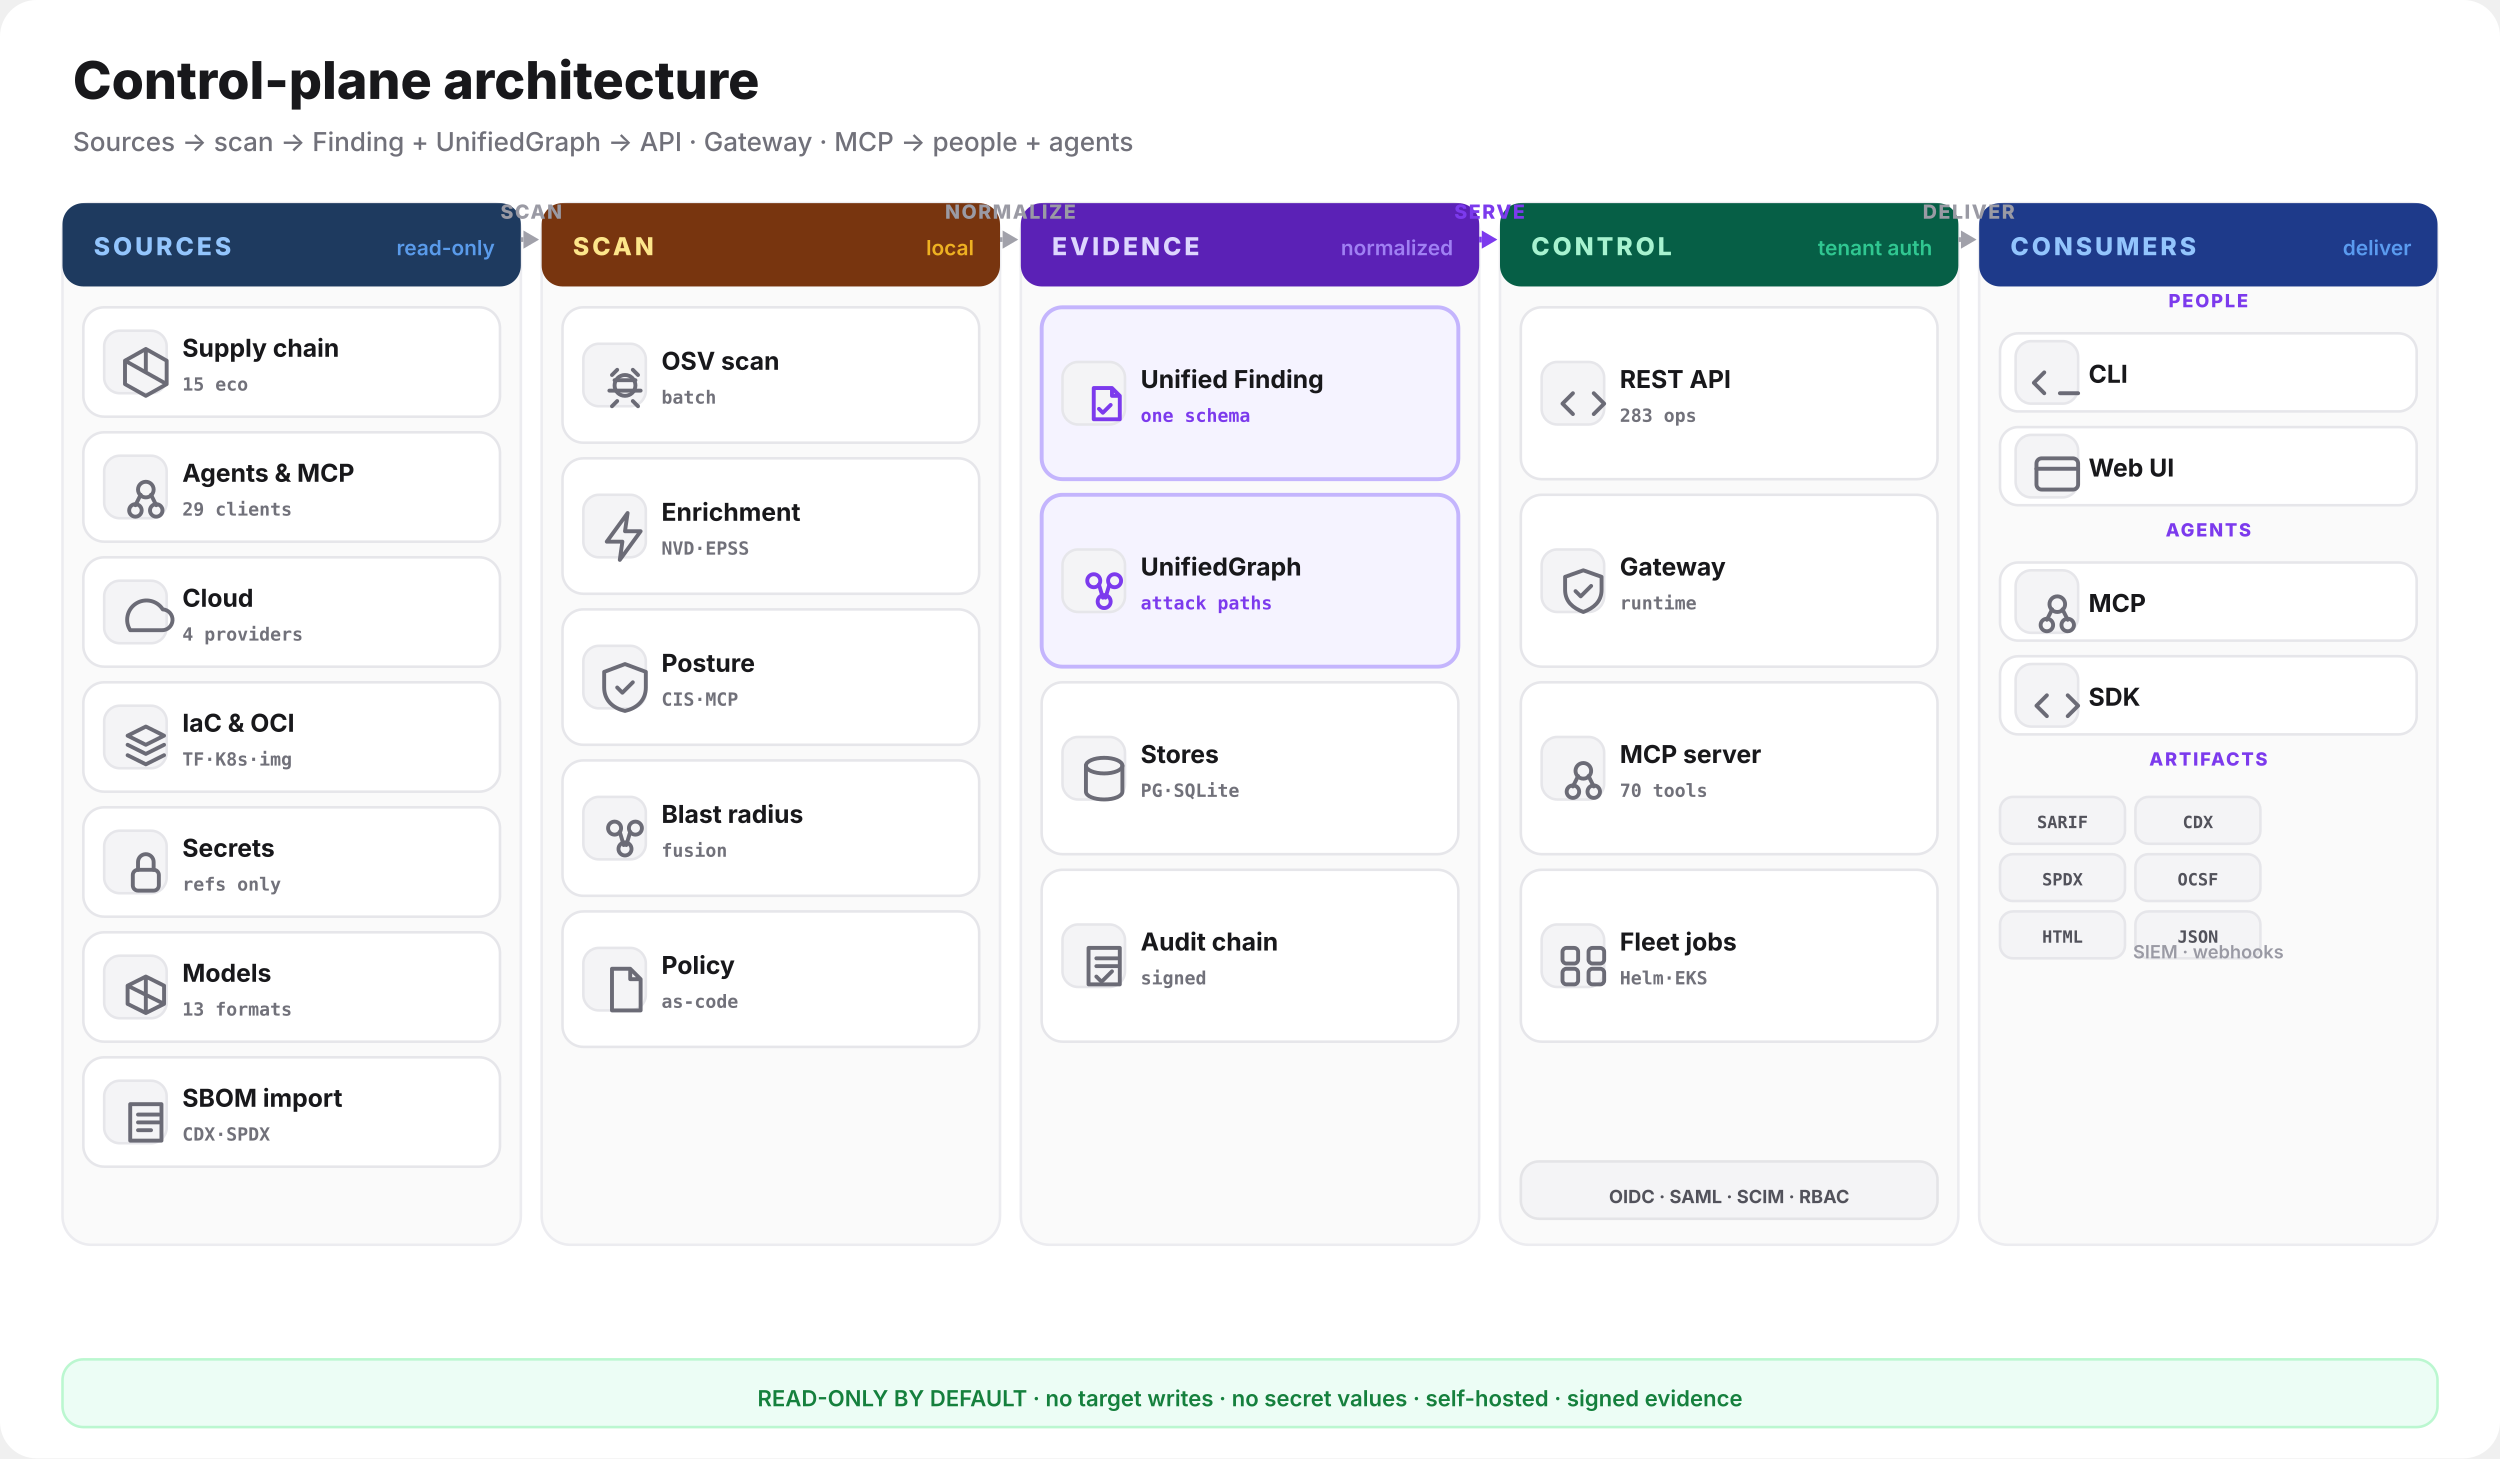
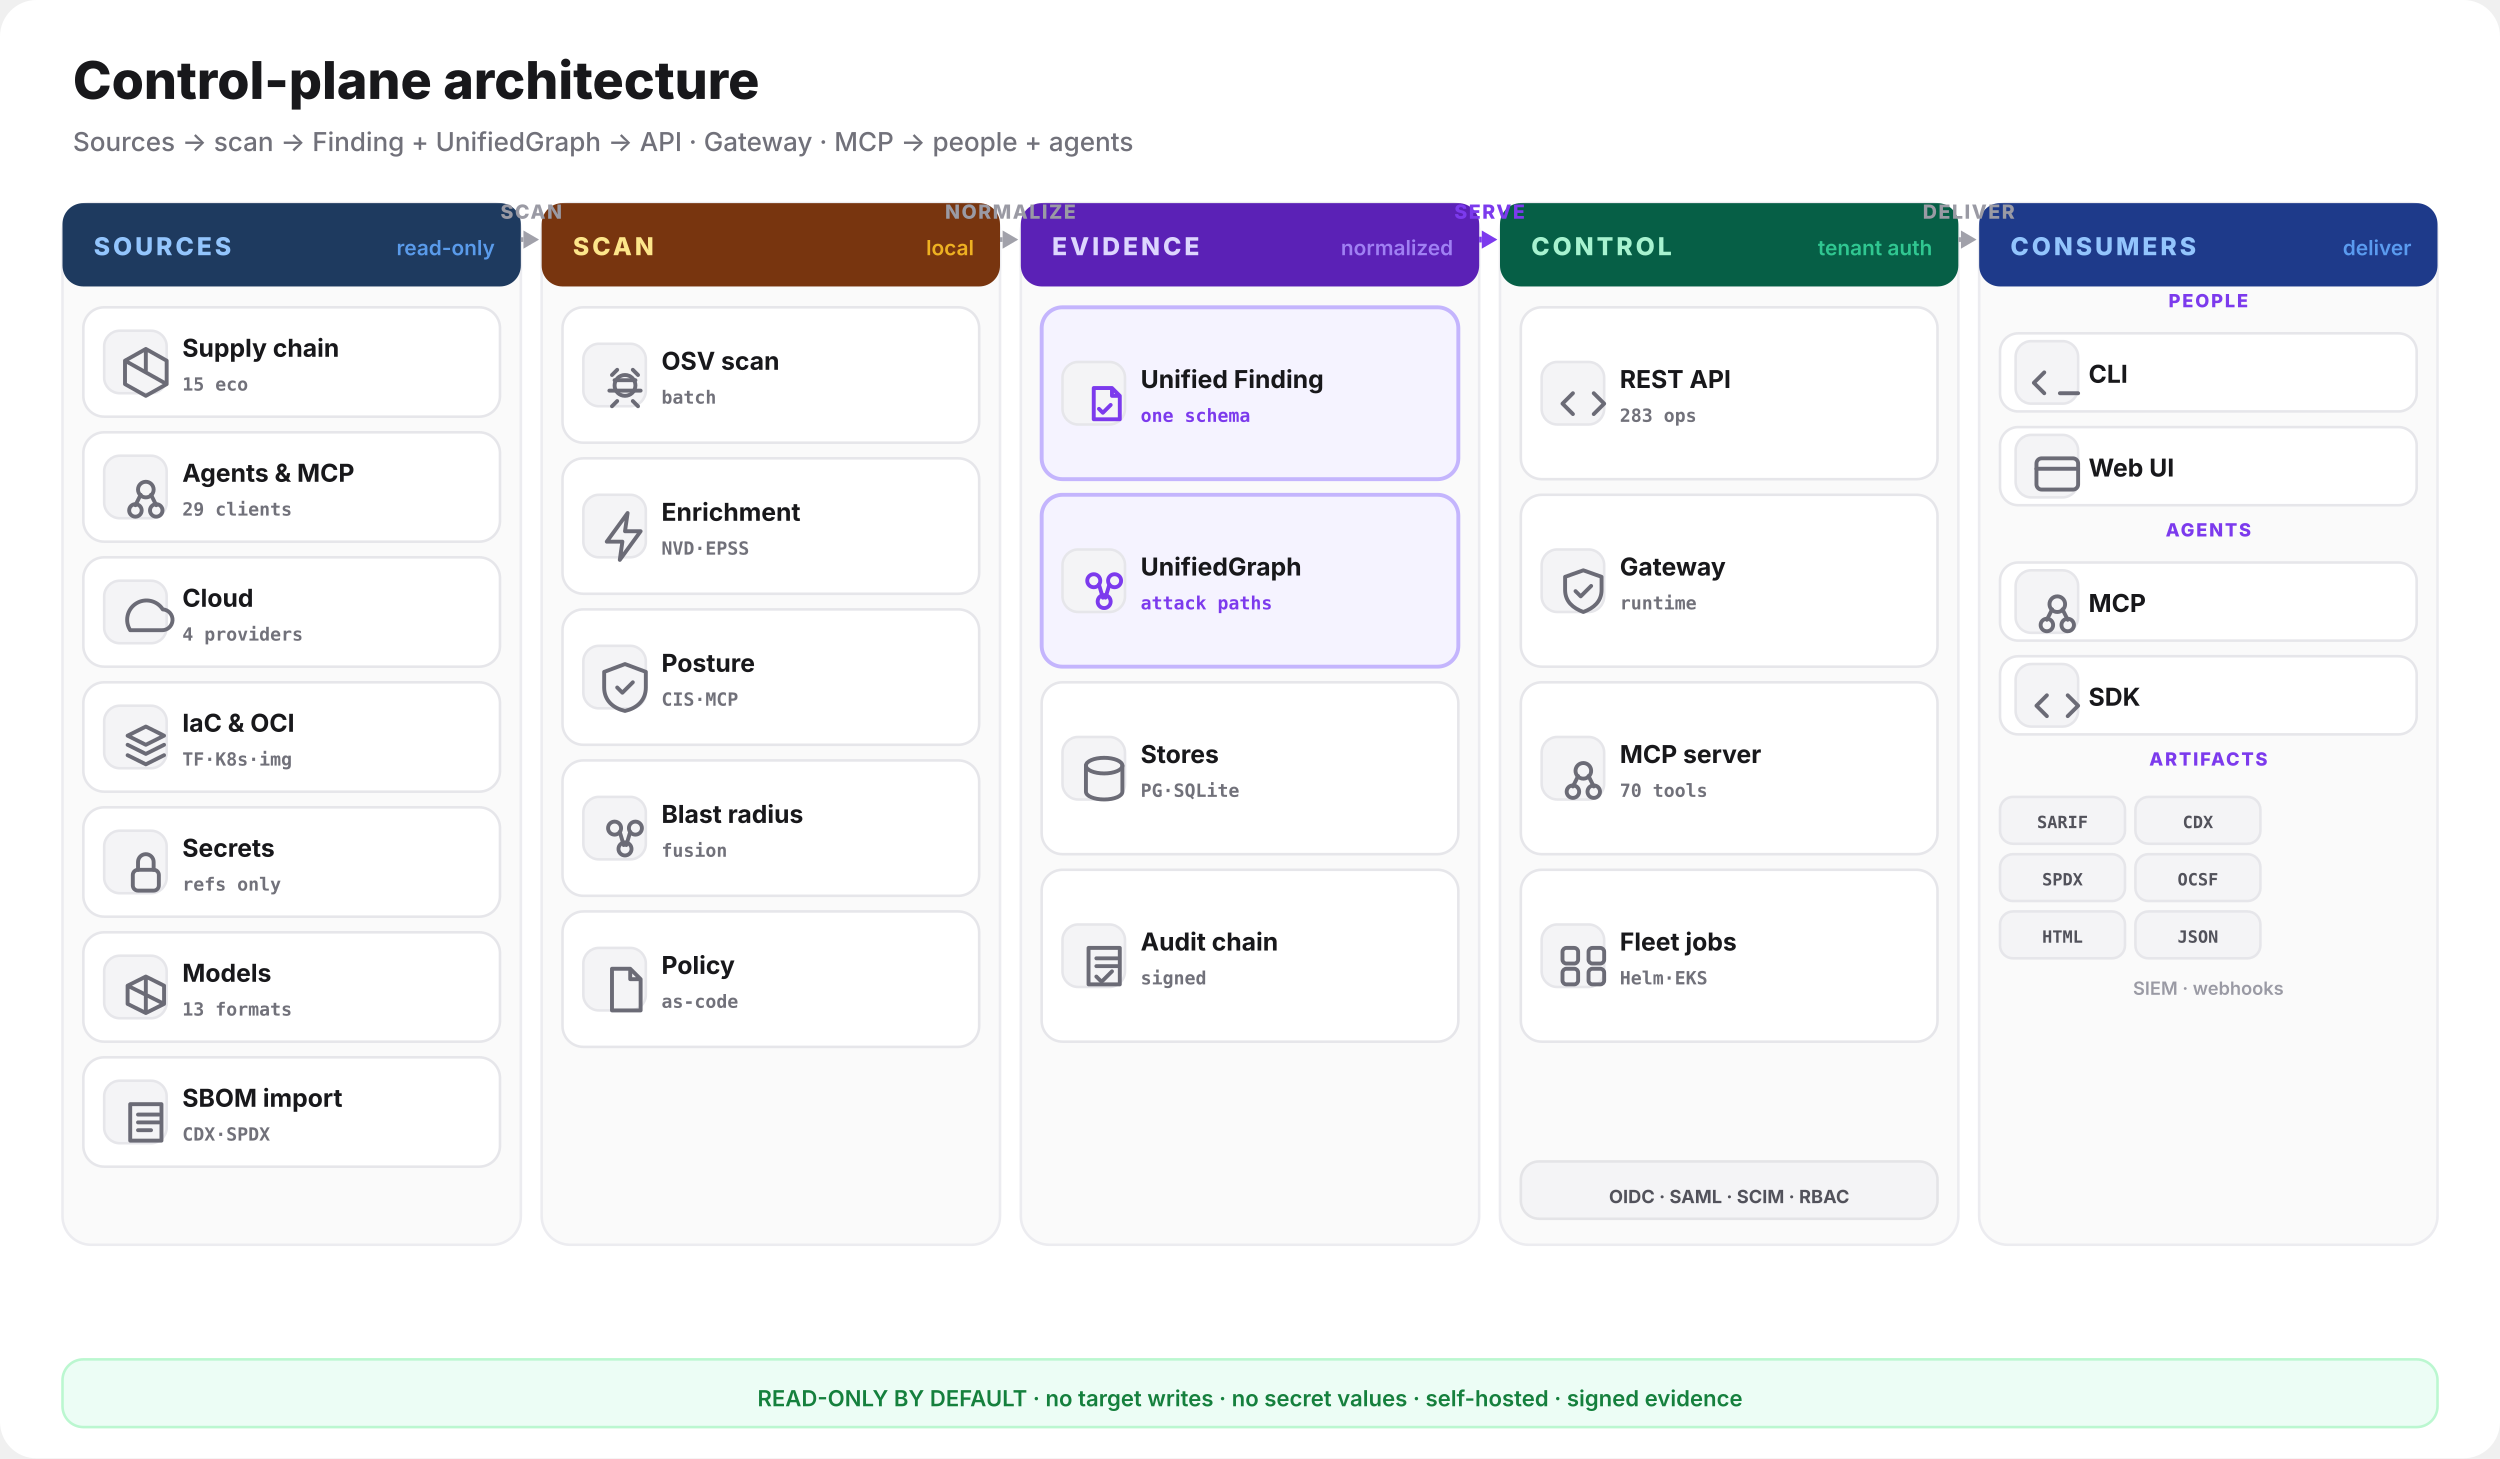
<svg xmlns="http://www.w3.org/2000/svg" width="960" height="560" viewBox="0 0 960 560" fill="none">
  <rect width="960" height="560" rx="14" fill="#ffffff" />
  <text x="28" y="38" font-family="Inter,system-ui,sans-serif" font-size="20" font-weight="800" fill="#18181b">Control-plane architecture</text>
  <text x="28" y="58" font-family="Inter,system-ui,sans-serif" font-size="10" font-weight="500" fill="#71717a">Sources -&gt; scan -&gt; Finding + UnifiedGraph -&gt; API · Gateway · MCP -&gt; people + agents</text>
  <rect x="24" y="78" width="176" height="400" rx="11" fill="#fafafa" stroke="#ececf0" />
  <rect x="24" y="78" width="176" height="32" rx="8" fill="#1e3a5f" />
  <text x="36" y="98" font-family="Inter,system-ui,sans-serif" font-size="9.5" font-weight="800" letter-spacing="0.12em" fill="#93c5fd">SOURCES</text>
  <text x="190" y="98" text-anchor="end" font-family="Inter,system-ui,sans-serif" font-size="8" font-weight="600" fill="#60a5fa" opacity="0.9">read-only</text>
  <rect x="208" y="78" width="176" height="400" rx="11" fill="#fafafa" stroke="#ececf0" />
  <rect x="208" y="78" width="176" height="32" rx="8" fill="#78350f" />
  <text x="220" y="98" font-family="Inter,system-ui,sans-serif" font-size="9.5" font-weight="800" letter-spacing="0.12em" fill="#fde68a">SCAN</text>
  <text x="374" y="98" text-anchor="end" font-family="Inter,system-ui,sans-serif" font-size="8" font-weight="600" fill="#fbbf24" opacity="0.9">local</text>
  <rect x="392" y="78" width="176" height="400" rx="11" fill="#fafafa" stroke="#ececf0" />
  <rect x="392" y="78" width="176" height="32" rx="8" fill="#5b21b6" />
  <text x="404" y="98" font-family="Inter,system-ui,sans-serif" font-size="9.5" font-weight="800" letter-spacing="0.12em" fill="#ddd6fe">EVIDENCE</text>
  <text x="558" y="98" text-anchor="end" font-family="Inter,system-ui,sans-serif" font-size="8" font-weight="600" fill="#a78bfa" opacity="0.9">normalized</text>
  <rect x="576" y="78" width="176" height="400" rx="11" fill="#fafafa" stroke="#ececf0" />
  <rect x="576" y="78" width="176" height="32" rx="8" fill="#065f46" />
  <text x="588" y="98" font-family="Inter,system-ui,sans-serif" font-size="9.5" font-weight="800" letter-spacing="0.12em" fill="#a7f3d0">CONTROL</text>
  <text x="742" y="98" text-anchor="end" font-family="Inter,system-ui,sans-serif" font-size="8" font-weight="600" fill="#34d399" opacity="0.9">tenant auth</text>
  <rect x="760" y="78" width="176" height="400" rx="11" fill="#fafafa" stroke="#ececf0" />
  <rect x="760" y="78" width="176" height="32" rx="8" fill="#1e3a8a" />
  <text x="772" y="98" font-family="Inter,system-ui,sans-serif" font-size="9.5" font-weight="800" letter-spacing="0.12em" fill="#93c5fd">CONSUMERS</text>
  <text x="926" y="98" text-anchor="end" font-family="Inter,system-ui,sans-serif" font-size="8" font-weight="600" fill="#60a5fa" opacity="0.9">deliver</text>
  <rect x="32" y="118" width="160" height="42" rx="8" fill="#ffffff" stroke="#e6e6ea" stroke-width="1" />
  <rect x="40" y="127" width="24" height="24" rx="6" fill="#f4f4f6" stroke="#e6e6ea" />
  <g transform="translate(44,131)" fill="none" stroke="#6b6b76" stroke-width="1.5" stroke-linecap="round" stroke-linejoin="round">
    <path d="M12 3l8 4.5v9L12 21l-8-4.5v-9z M12 3v9 M4 7.5l16 9" />
  </g>
  <text x="70" y="137" font-family="Inter,system-ui,sans-serif" font-size="9.5" font-weight="700" fill="#18181b">Supply chain</text>
  <text x="70" y="150" font-family="ui-monospace,monospace" font-size="7" font-weight="600" fill="#71717a">15 eco</text>
  <rect x="32" y="166" width="160" height="42" rx="8" fill="#ffffff" stroke="#e6e6ea" stroke-width="1" />
  <rect x="40" y="175" width="24" height="24" rx="6" fill="#f4f4f6" stroke="#e6e6ea" />
  <g transform="translate(44,179)" fill="none" stroke="#6b6b76" stroke-width="1.5" stroke-linecap="round" stroke-linejoin="round">
    <circle cx="12" cy="9" r="3" />
    <circle cx="8" cy="17" r="2.4" />
    <circle cx="16" cy="17" r="2.4" />
    <path d="M10 11l-2 4 M14 11l2 4" />
  </g>
  <text x="70" y="185" font-family="Inter,system-ui,sans-serif" font-size="9.5" font-weight="700" fill="#18181b">Agents &amp; MCP</text>
  <text x="70" y="198" font-family="ui-monospace,monospace" font-size="7" font-weight="600" fill="#71717a">29 clients</text>
  <rect x="32" y="214" width="160" height="42" rx="8" fill="#ffffff" stroke="#e6e6ea" stroke-width="1" />
  <rect x="40" y="223" width="24" height="24" rx="6" fill="#f4f4f6" stroke="#e6e6ea" />
  <g transform="translate(44,227)" fill="none" stroke="#6b6b76" stroke-width="1.5" stroke-linecap="round" stroke-linejoin="round">
    <path d="M6 15h12a4 4 0 0 0 .5-8A6 6 0 0 0 6 15z" />
  </g>
  <text x="70" y="233" font-family="Inter,system-ui,sans-serif" font-size="9.5" font-weight="700" fill="#18181b">Cloud</text>
  <text x="70" y="246" font-family="ui-monospace,monospace" font-size="7" font-weight="600" fill="#71717a">4 providers</text>
  <rect x="32" y="262" width="160" height="42" rx="8" fill="#ffffff" stroke="#e6e6ea" stroke-width="1" />
  <rect x="40" y="271" width="24" height="24" rx="6" fill="#f4f4f6" stroke="#e6e6ea" />
  <g transform="translate(44,275)" fill="none" stroke="#6b6b76" stroke-width="1.5" stroke-linecap="round" stroke-linejoin="round">
    <path d="M12 4l7 3.5-7 3.5-7-3.5z M5 11l7 3.5 7-3.5 M5 15l7 3.5 7-3.5" />
  </g>
  <text x="70" y="281" font-family="Inter,system-ui,sans-serif" font-size="9.5" font-weight="700" fill="#18181b">IaC &amp; OCI</text>
  <text x="70" y="294" font-family="ui-monospace,monospace" font-size="7" font-weight="600" fill="#71717a">TF·K8s·img</text>
  <rect x="32" y="310" width="160" height="42" rx="8" fill="#ffffff" stroke="#e6e6ea" stroke-width="1" />
  <rect x="40" y="319" width="24" height="24" rx="6" fill="#f4f4f6" stroke="#e6e6ea" />
  <g transform="translate(44,323)" fill="none" stroke="#6b6b76" stroke-width="1.5" stroke-linecap="round" stroke-linejoin="round">
    <rect x="7" y="11" width="10" height="8" rx="2" />
    <path d="M9 11V8a3 3 0 0 1 6 0v3" />
  </g>
  <text x="70" y="329" font-family="Inter,system-ui,sans-serif" font-size="9.5" font-weight="700" fill="#18181b">Secrets</text>
  <text x="70" y="342" font-family="ui-monospace,monospace" font-size="7" font-weight="600" fill="#71717a">refs only</text>
  <rect x="32" y="358" width="160" height="42" rx="8" fill="#ffffff" stroke="#e6e6ea" stroke-width="1" />
  <rect x="40" y="367" width="24" height="24" rx="6" fill="#f4f4f6" stroke="#e6e6ea" />
  <g transform="translate(44,371)" fill="none" stroke="#6b6b76" stroke-width="1.5" stroke-linecap="round" stroke-linejoin="round">
    <path d="M12 4l7 3.5v7L12 18l-7-3.5v-7z M12 4v14 M5 7.5l14 7" />
  </g>
  <text x="70" y="377" font-family="Inter,system-ui,sans-serif" font-size="9.5" font-weight="700" fill="#18181b">Models</text>
  <text x="70" y="390" font-family="ui-monospace,monospace" font-size="7" font-weight="600" fill="#71717a">13 formats</text>
  <rect x="32" y="406" width="160" height="42" rx="8" fill="#ffffff" stroke="#e6e6ea" stroke-width="1" />
  <rect x="40" y="415" width="24" height="24" rx="6" fill="#f4f4f6" stroke="#e6e6ea" />
  <g transform="translate(44,419)" fill="none" stroke="#6b6b76" stroke-width="1.5" stroke-linecap="round" stroke-linejoin="round">
    <path d="M6 5h12v14H6z M9 9h8 M9 12h8 M9 15h5" />
  </g>
  <text x="70" y="425" font-family="Inter,system-ui,sans-serif" font-size="9.5" font-weight="700" fill="#18181b">SBOM import</text>
  <text x="70" y="438" font-family="ui-monospace,monospace" font-size="7" font-weight="600" fill="#71717a">CDX·SPDX</text>
  <rect x="216" y="118" width="160" height="52" rx="8" fill="#ffffff" stroke="#e6e6ea" stroke-width="1" />
  <rect x="224" y="132" width="24" height="24" rx="6" fill="#f4f4f6" stroke="#e6e6ea" />
  <g transform="translate(228,136)" fill="none" stroke="#6b6b76" stroke-width="1.5" stroke-linecap="round" stroke-linejoin="round">
    <path d="M8 10h8M6 14h12M9 6l-2 2M15 6l2 2M9 18l-2 2M15 18l2 2" />
    <circle cx="12" cy="12" r="4" />
  </g>
  <text x="254" y="142" font-family="Inter,system-ui,sans-serif" font-size="9.5" font-weight="700" fill="#18181b">OSV scan</text>
  <text x="254" y="155" font-family="ui-monospace,monospace" font-size="7" font-weight="600" fill="#71717a">batch</text>
  <rect x="216" y="176" width="160" height="52" rx="8" fill="#ffffff" stroke="#e6e6ea" stroke-width="1" />
  <rect x="224" y="190" width="24" height="24" rx="6" fill="#f4f4f6" stroke="#e6e6ea" />
  <g transform="translate(228,194)" fill="none" stroke="#6b6b76" stroke-width="1.5" stroke-linecap="round" stroke-linejoin="round">
    <path d="M13 3L5 14h6l-1 7 8-11h-6z" />
  </g>
  <text x="254" y="200" font-family="Inter,system-ui,sans-serif" font-size="9.5" font-weight="700" fill="#18181b">Enrichment</text>
  <text x="254" y="213" font-family="ui-monospace,monospace" font-size="7" font-weight="600" fill="#71717a">NVD·EPSS</text>
  <rect x="216" y="234" width="160" height="52" rx="8" fill="#ffffff" stroke="#e6e6ea" stroke-width="1" />
  <rect x="224" y="248" width="24" height="24" rx="6" fill="#f4f4f6" stroke="#e6e6ea" />
  <g transform="translate(228,252)" fill="none" stroke="#6b6b76" stroke-width="1.5" stroke-linecap="round" stroke-linejoin="round">
    <path d="M12 3l8 3v6c0 5-3.5 8-8 9-4.5-1-8-4-8-9V6z" />
    <path d="M9 12l2 2 4-4" />
  </g>
  <text x="254" y="258" font-family="Inter,system-ui,sans-serif" font-size="9.5" font-weight="700" fill="#18181b">Posture</text>
  <text x="254" y="271" font-family="ui-monospace,monospace" font-size="7" font-weight="600" fill="#71717a">CIS·MCP</text>
  <rect x="216" y="292" width="160" height="52" rx="8" fill="#ffffff" stroke="#e6e6ea" stroke-width="1" />
  <rect x="224" y="306" width="24" height="24" rx="6" fill="#f4f4f6" stroke="#e6e6ea" />
  <g transform="translate(228,310)" fill="none" stroke="#6b6b76" stroke-width="1.5" stroke-linecap="round" stroke-linejoin="round">
    <circle cx="8" cy="8" r="2.5" />
    <circle cx="16" cy="8" r="2.5" />
    <circle cx="12" cy="16" r="2.5" />
    <path d="M10 9.5l1.5 5 M14 9.5l-1.5 5" />
  </g>
  <text x="254" y="316" font-family="Inter,system-ui,sans-serif" font-size="9.5" font-weight="700" fill="#18181b">Blast radius</text>
  <text x="254" y="329" font-family="ui-monospace,monospace" font-size="7" font-weight="600" fill="#71717a">fusion</text>
  <rect x="216" y="350" width="160" height="52" rx="8" fill="#ffffff" stroke="#e6e6ea" stroke-width="1" />
  <rect x="224" y="364" width="24" height="24" rx="6" fill="#f4f4f6" stroke="#e6e6ea" />
  <g transform="translate(228,368)" fill="none" stroke="#6b6b76" stroke-width="1.5" stroke-linecap="round" stroke-linejoin="round">
    <path d="M7 4h7l4 4v12H7z M14 4v4h4" />
  </g>
  <text x="254" y="374" font-family="Inter,system-ui,sans-serif" font-size="9.5" font-weight="700" fill="#18181b">Policy</text>
  <text x="254" y="387" font-family="ui-monospace,monospace" font-size="7" font-weight="600" fill="#71717a">as-code</text>
  <rect x="400" y="118" width="160" height="66" rx="8" fill="#f5f3ff" stroke="#c4b5fd" stroke-width="1.5" />
  <rect x="408" y="139" width="24" height="24" rx="6" fill="#f4f4f6" stroke="#e6e6ea" />
  <g transform="translate(412,143)" fill="none" stroke="#7c3aed" stroke-width="1.5" stroke-linecap="round" stroke-linejoin="round">
    <path d="M8 6h7l3 3v9H8z M15 6v3h3 M10 14l1.5 1.5 3-3" />
  </g>
  <text x="438" y="149" font-family="Inter,system-ui,sans-serif" font-size="9.5" font-weight="700" fill="#18181b">Unified Finding</text>
  <text x="438" y="162" font-family="ui-monospace,monospace" font-size="7" font-weight="600" fill="#7c3aed">one schema</text>
  <rect x="400" y="190" width="160" height="66" rx="8" fill="#f5f3ff" stroke="#c4b5fd" stroke-width="1.5" />
  <rect x="408" y="211" width="24" height="24" rx="6" fill="#f4f4f6" stroke="#e6e6ea" />
  <g transform="translate(412,215)" fill="none" stroke="#7c3aed" stroke-width="1.5" stroke-linecap="round" stroke-linejoin="round">
    <circle cx="8" cy="8" r="2.5" />
    <circle cx="16" cy="8" r="2.5" />
    <circle cx="12" cy="16" r="2.5" />
    <path d="M10 9.5l1.5 5 M14 9.5l-1.5 5" />
  </g>
  <text x="438" y="221" font-family="Inter,system-ui,sans-serif" font-size="9.5" font-weight="700" fill="#18181b">UnifiedGraph</text>
  <text x="438" y="234" font-family="ui-monospace,monospace" font-size="7" font-weight="600" fill="#7c3aed">attack paths</text>
  <rect x="400" y="262" width="160" height="66" rx="8" fill="#ffffff" stroke="#e6e6ea" stroke-width="1" />
  <rect x="408" y="283" width="24" height="24" rx="6" fill="#f4f4f6" stroke="#e6e6ea" />
  <g transform="translate(412,287)" fill="none" stroke="#6b6b76" stroke-width="1.5" stroke-linecap="round" stroke-linejoin="round">
    <ellipse cx="12" cy="7" rx="7" ry="3" />
    <path d="M5 7v10c0 1.7 3.1 3 7 3s7-1.3 7-3V7" />
  </g>
  <text x="438" y="293" font-family="Inter,system-ui,sans-serif" font-size="9.5" font-weight="700" fill="#18181b">Stores</text>
  <text x="438" y="306" font-family="ui-monospace,monospace" font-size="7" font-weight="600" fill="#71717a">PG·SQLite</text>
  <rect x="400" y="334" width="160" height="66" rx="8" fill="#ffffff" stroke="#e6e6ea" stroke-width="1" />
  <rect x="408" y="355" width="24" height="24" rx="6" fill="#f4f4f6" stroke="#e6e6ea" />
  <g transform="translate(412,359)" fill="none" stroke="#6b6b76" stroke-width="1.5" stroke-linecap="round" stroke-linejoin="round">
    <path d="M6 5h12v14H6z M9 9h8 M9 12h8" />
    <path d="M9 16l2 2 4-4" />
  </g>
  <text x="438" y="365" font-family="Inter,system-ui,sans-serif" font-size="9.5" font-weight="700" fill="#18181b">Audit chain</text>
  <text x="438" y="378" font-family="ui-monospace,monospace" font-size="7" font-weight="600" fill="#71717a">signed</text>
  <rect x="584" y="118" width="160" height="66" rx="8" fill="#ffffff" stroke="#e6e6ea" stroke-width="1" />
  <rect x="592" y="139" width="24" height="24" rx="6" fill="#f4f4f6" stroke="#e6e6ea" />
  <g transform="translate(596,143)" fill="none" stroke="#6b6b76" stroke-width="1.5" stroke-linecap="round" stroke-linejoin="round">
    <path d="M8 8l-4 4 4 4M16 8l4 4-4 4" />
  </g>
  <text x="622" y="149" font-family="Inter,system-ui,sans-serif" font-size="9.5" font-weight="700" fill="#18181b">REST API</text>
  <text x="622" y="162" font-family="ui-monospace,monospace" font-size="7" font-weight="600" fill="#71717a">283 ops</text>
  <rect x="584" y="190" width="160" height="66" rx="8" fill="#ffffff" stroke="#e6e6ea" stroke-width="1" />
  <rect x="592" y="211" width="24" height="24" rx="6" fill="#f4f4f6" stroke="#e6e6ea" />
  <g transform="translate(596,215)" fill="none" stroke="#6b6b76" stroke-width="1.5" stroke-linecap="round" stroke-linejoin="round">
    <path d="M12 4l7 2.5v5c0 4.5-3 7-7 8.5-4-1.5-7-4-7-8.5v-5z" />
    <path d="M9 12l2 2 4-4" />
  </g>
  <text x="622" y="221" font-family="Inter,system-ui,sans-serif" font-size="9.5" font-weight="700" fill="#18181b">Gateway</text>
  <text x="622" y="234" font-family="ui-monospace,monospace" font-size="7" font-weight="600" fill="#71717a">runtime</text>
  <rect x="584" y="262" width="160" height="66" rx="8" fill="#ffffff" stroke="#e6e6ea" stroke-width="1" />
  <rect x="592" y="283" width="24" height="24" rx="6" fill="#f4f4f6" stroke="#e6e6ea" />
  <g transform="translate(596,287)" fill="none" stroke="#6b6b76" stroke-width="1.5" stroke-linecap="round" stroke-linejoin="round">
    <circle cx="12" cy="9" r="3" />
    <circle cx="8" cy="17" r="2.4" />
    <circle cx="16" cy="17" r="2.4" />
    <path d="M10 11l-2 4 M14 11l2 4" />
  </g>
  <text x="622" y="293" font-family="Inter,system-ui,sans-serif" font-size="9.5" font-weight="700" fill="#18181b">MCP server</text>
  <text x="622" y="306" font-family="ui-monospace,monospace" font-size="7" font-weight="600" fill="#71717a">70 tools</text>
  <rect x="584" y="334" width="160" height="66" rx="8" fill="#ffffff" stroke="#e6e6ea" stroke-width="1" />
  <rect x="592" y="355" width="24" height="24" rx="6" fill="#f4f4f6" stroke="#e6e6ea" />
  <g transform="translate(596,359)" fill="none" stroke="#6b6b76" stroke-width="1.5" stroke-linecap="round" stroke-linejoin="round">
    <rect x="4" y="5" width="6" height="6" rx="1.5" />
    <rect x="14" y="5" width="6" height="6" rx="1.5" />
    <rect x="4" y="13" width="6" height="6" rx="1.5" />
    <rect x="14" y="13" width="6" height="6" rx="1.5" />
  </g>
  <text x="622" y="365" font-family="Inter,system-ui,sans-serif" font-size="9.5" font-weight="700" fill="#18181b">Fleet jobs</text>
  <text x="622" y="378" font-family="ui-monospace,monospace" font-size="7" font-weight="600" fill="#71717a">Helm·EKS</text>
  <rect x="584" y="446" width="160" height="22" rx="7" fill="#f4f4f6" stroke="#e4e4e7" />
  <text x="664" y="462" text-anchor="middle" font-family="Inter,system-ui,sans-serif" font-size="7" font-weight="700" fill="#52525b">OIDC · SAML · SCIM · RBAC</text>
  <text x="848" y="118" text-anchor="middle" font-family="Inter,system-ui,sans-serif" font-size="7" font-weight="800" letter-spacing="0.1em" fill="#7c3aed">PEOPLE</text>
  <rect x="768" y="128" width="160" height="30" rx="7" fill="#ffffff" stroke="#e6e6ea" />
  <rect x="774" y="131" width="24" height="24" rx="6" fill="#f4f4f6" stroke="#e6e6ea" />
  <g transform="translate(778,135)" fill="none" stroke="#6b6b76" stroke-width="1.5" stroke-linecap="round" stroke-linejoin="round">
    <path d="M7 8l-4 4 4 4 M13 16h7" />
  </g>
  <text x="802" y="147" font-family="Inter,system-ui,sans-serif" font-size="9.5" font-weight="700" fill="#18181b">CLI</text>
  <rect x="768" y="164" width="160" height="30" rx="7" fill="#ffffff" stroke="#e6e6ea" />
  <rect x="774" y="167" width="24" height="24" rx="6" fill="#f4f4f6" stroke="#e6e6ea" />
  <g transform="translate(778,171)" fill="none" stroke="#6b6b76" stroke-width="1.5" stroke-linecap="round" stroke-linejoin="round">
    <rect x="4" y="5" width="16" height="12" rx="2" />
    <path d="M4 9h16" />
  </g>
  <text x="802" y="183" font-family="Inter,system-ui,sans-serif" font-size="9.5" font-weight="700" fill="#18181b">Web UI</text>
  <text x="848" y="206" text-anchor="middle" font-family="Inter,system-ui,sans-serif" font-size="7" font-weight="800" letter-spacing="0.1em" fill="#7c3aed">AGENTS</text>
  <rect x="768" y="216" width="160" height="30" rx="7" fill="#ffffff" stroke="#e6e6ea" />
  <rect x="774" y="219" width="24" height="24" rx="6" fill="#f4f4f6" stroke="#e6e6ea" />
  <g transform="translate(778,223)" fill="none" stroke="#6b6b76" stroke-width="1.5" stroke-linecap="round" stroke-linejoin="round">
    <circle cx="12" cy="9" r="3" />
    <circle cx="8" cy="17" r="2.4" />
    <circle cx="16" cy="17" r="2.4" />
    <path d="M10 11l-2 4 M14 11l2 4" />
  </g>
  <text x="802" y="235" font-family="Inter,system-ui,sans-serif" font-size="9.5" font-weight="700" fill="#18181b">MCP</text>
  <rect x="768" y="252" width="160" height="30" rx="7" fill="#ffffff" stroke="#e6e6ea" />
  <rect x="774" y="255" width="24" height="24" rx="6" fill="#f4f4f6" stroke="#e6e6ea" />
  <g transform="translate(778,259)" fill="none" stroke="#6b6b76" stroke-width="1.5" stroke-linecap="round" stroke-linejoin="round">
    <path d="M8 8l-4 4 4 4M16 8l4 4-4 4" />
  </g>
  <text x="802" y="271" font-family="Inter,system-ui,sans-serif" font-size="9.5" font-weight="700" fill="#18181b">SDK</text>
  <text x="848" y="294" text-anchor="middle" font-family="Inter,system-ui,sans-serif" font-size="7" font-weight="800" letter-spacing="0.1em" fill="#7c3aed">ARTIFACTS</text>
  <rect x="768" y="306" width="48" height="18" rx="5" fill="#f4f4f6" stroke="#e6e6ea" />
  <text x="792" y="318" text-anchor="middle" font-family="ui-monospace,monospace" font-size="6.5" font-weight="700" fill="#52525b">SARIF</text>
  <rect x="820" y="306" width="48" height="18" rx="5" fill="#f4f4f6" stroke="#e6e6ea" />
  <text x="844" y="318" text-anchor="middle" font-family="ui-monospace,monospace" font-size="6.5" font-weight="700" fill="#52525b">CDX</text>
  <rect x="768" y="328" width="48" height="18" rx="5" fill="#f4f4f6" stroke="#e6e6ea" />
  <text x="792" y="340" text-anchor="middle" font-family="ui-monospace,monospace" font-size="6.5" font-weight="700" fill="#52525b">SPDX</text>
  <rect x="820" y="328" width="48" height="18" rx="5" fill="#f4f4f6" stroke="#e6e6ea" />
  <text x="844" y="340" text-anchor="middle" font-family="ui-monospace,monospace" font-size="6.5" font-weight="700" fill="#52525b">OCSF</text>
  <rect x="768" y="350" width="48" height="18" rx="5" fill="#f4f4f6" stroke="#e6e6ea" />
  <text x="792" y="362" text-anchor="middle" font-family="ui-monospace,monospace" font-size="6.5" font-weight="700" fill="#52525b">HTML</text>
  <rect x="820" y="350" width="48" height="18" rx="5" fill="#f4f4f6" stroke="#e6e6ea" />
  <text x="844" y="362" text-anchor="middle" font-family="ui-monospace,monospace" font-size="6.5" font-weight="700" fill="#52525b">JSON</text>
-   <text x="848" y="368" text-anchor="middle" font-family="Inter,system-ui,sans-serif" font-size="7" font-weight="600" fill="#9a9aa4">SIEM · webhooks</text>
+   <text x="848" y="382" text-anchor="middle" font-family="Inter,system-ui,sans-serif" font-size="7" font-weight="600" fill="#9a9aa4">SIEM · webhooks</text>
  <line x1="200" y1="92" x2="201" y2="92" stroke="#a1a1aa" stroke-width="1.8" />
  <polygon points="207,92 201,88.5 201,95.5" fill="#a1a1aa" />
  <text x="204" y="84" text-anchor="middle" font-family="Inter,system-ui,sans-serif" font-size="7.5" font-weight="800" letter-spacing="0.08em" fill="#9a9aa4">SCAN</text>
  <line x1="384" y1="92" x2="385" y2="92" stroke="#a1a1aa" stroke-width="1.8" />
  <polygon points="391,92 385,88.5 385,95.5" fill="#a1a1aa" />
  <text x="388" y="84" text-anchor="middle" font-family="Inter,system-ui,sans-serif" font-size="7.5" font-weight="800" letter-spacing="0.08em" fill="#9a9aa4">NORMALIZE</text>
  <line x1="568" y1="92" x2="569" y2="92" stroke="#7c3aed" stroke-width="2.2" />
  <polygon points="575,92 569,88.5 569,95.5" fill="#7c3aed" />
  <text x="572" y="84" text-anchor="middle" font-family="Inter,system-ui,sans-serif" font-size="7.5" font-weight="800" letter-spacing="0.08em" fill="#7c3aed">SERVE</text>
  <line x1="752" y1="92" x2="753" y2="92" stroke="#a1a1aa" stroke-width="1.8" />
  <polygon points="759,92 753,88.5 753,95.5" fill="#a1a1aa" />
  <text x="756" y="84" text-anchor="middle" font-family="Inter,system-ui,sans-serif" font-size="7.5" font-weight="800" letter-spacing="0.08em" fill="#9a9aa4">DELIVER</text>
  <rect x="24" y="522" width="912" height="26" rx="8" fill="#ecfdf5" stroke="#bbf7d0" />
  <text x="480" y="540" text-anchor="middle" font-family="Inter,system-ui,sans-serif" font-size="8.5" font-weight="600" fill="#15803d">READ-ONLY BY DEFAULT · no target writes · no secret values · self-hosted · signed evidence</text>
</svg>
